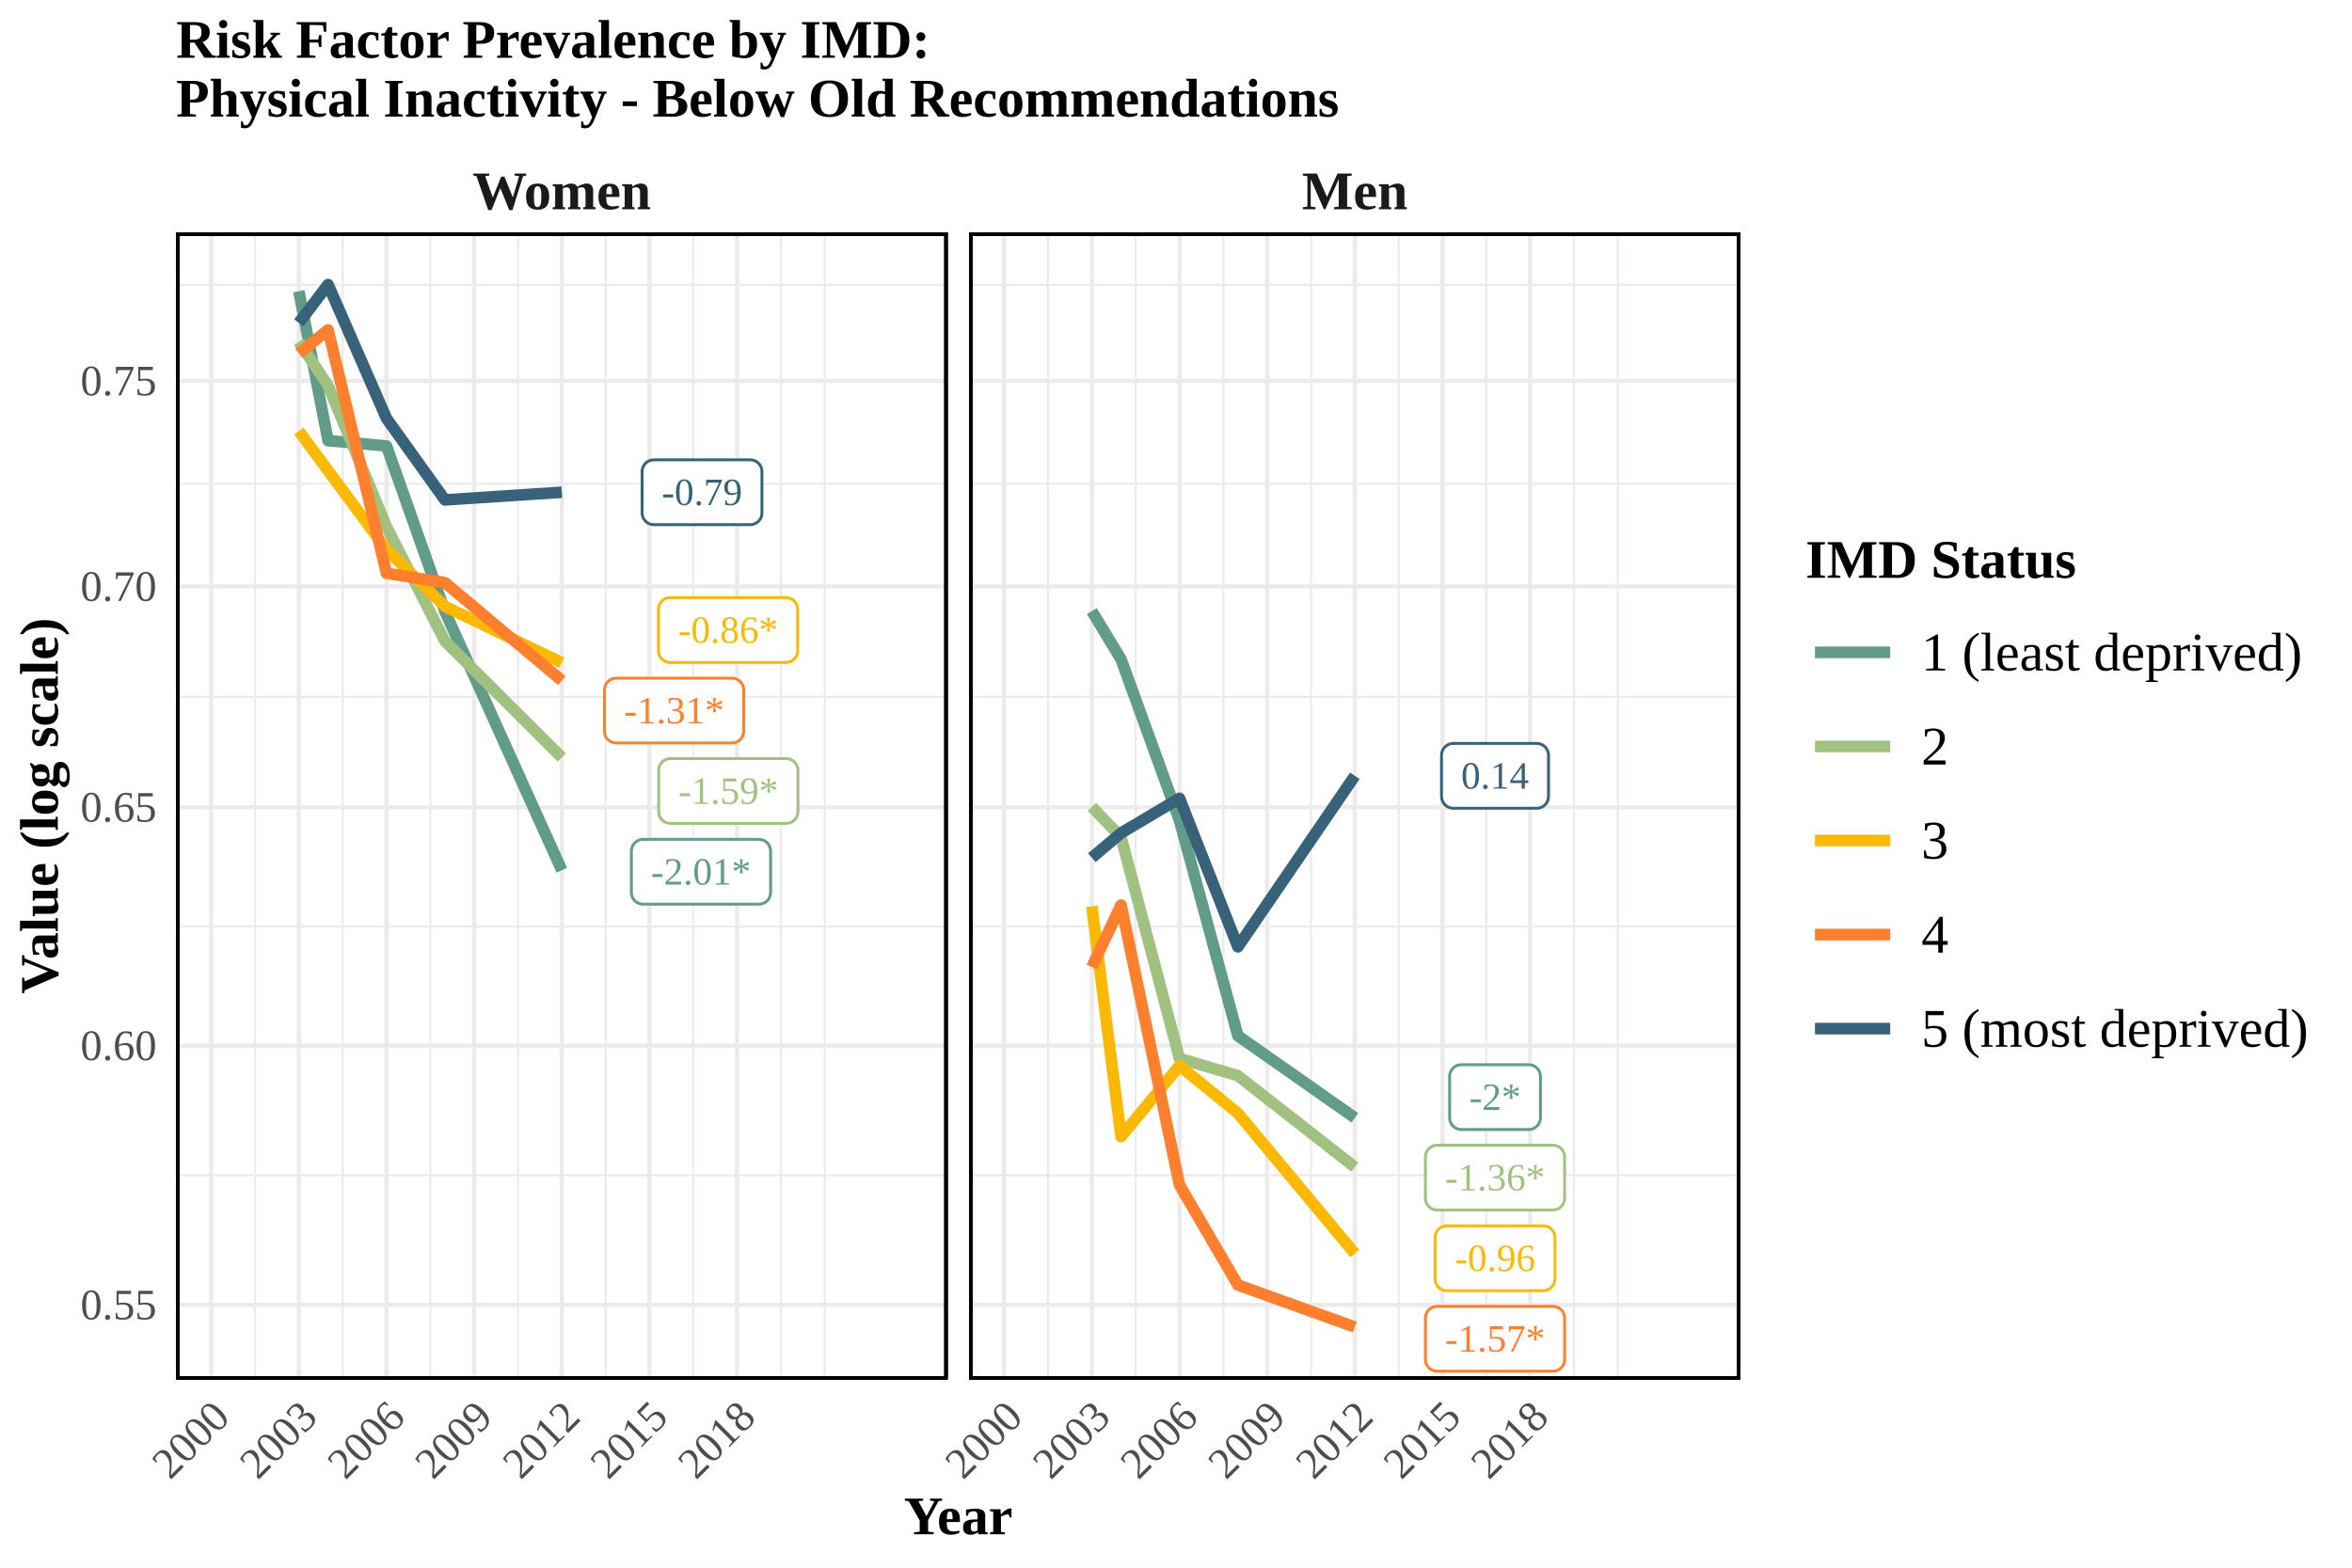
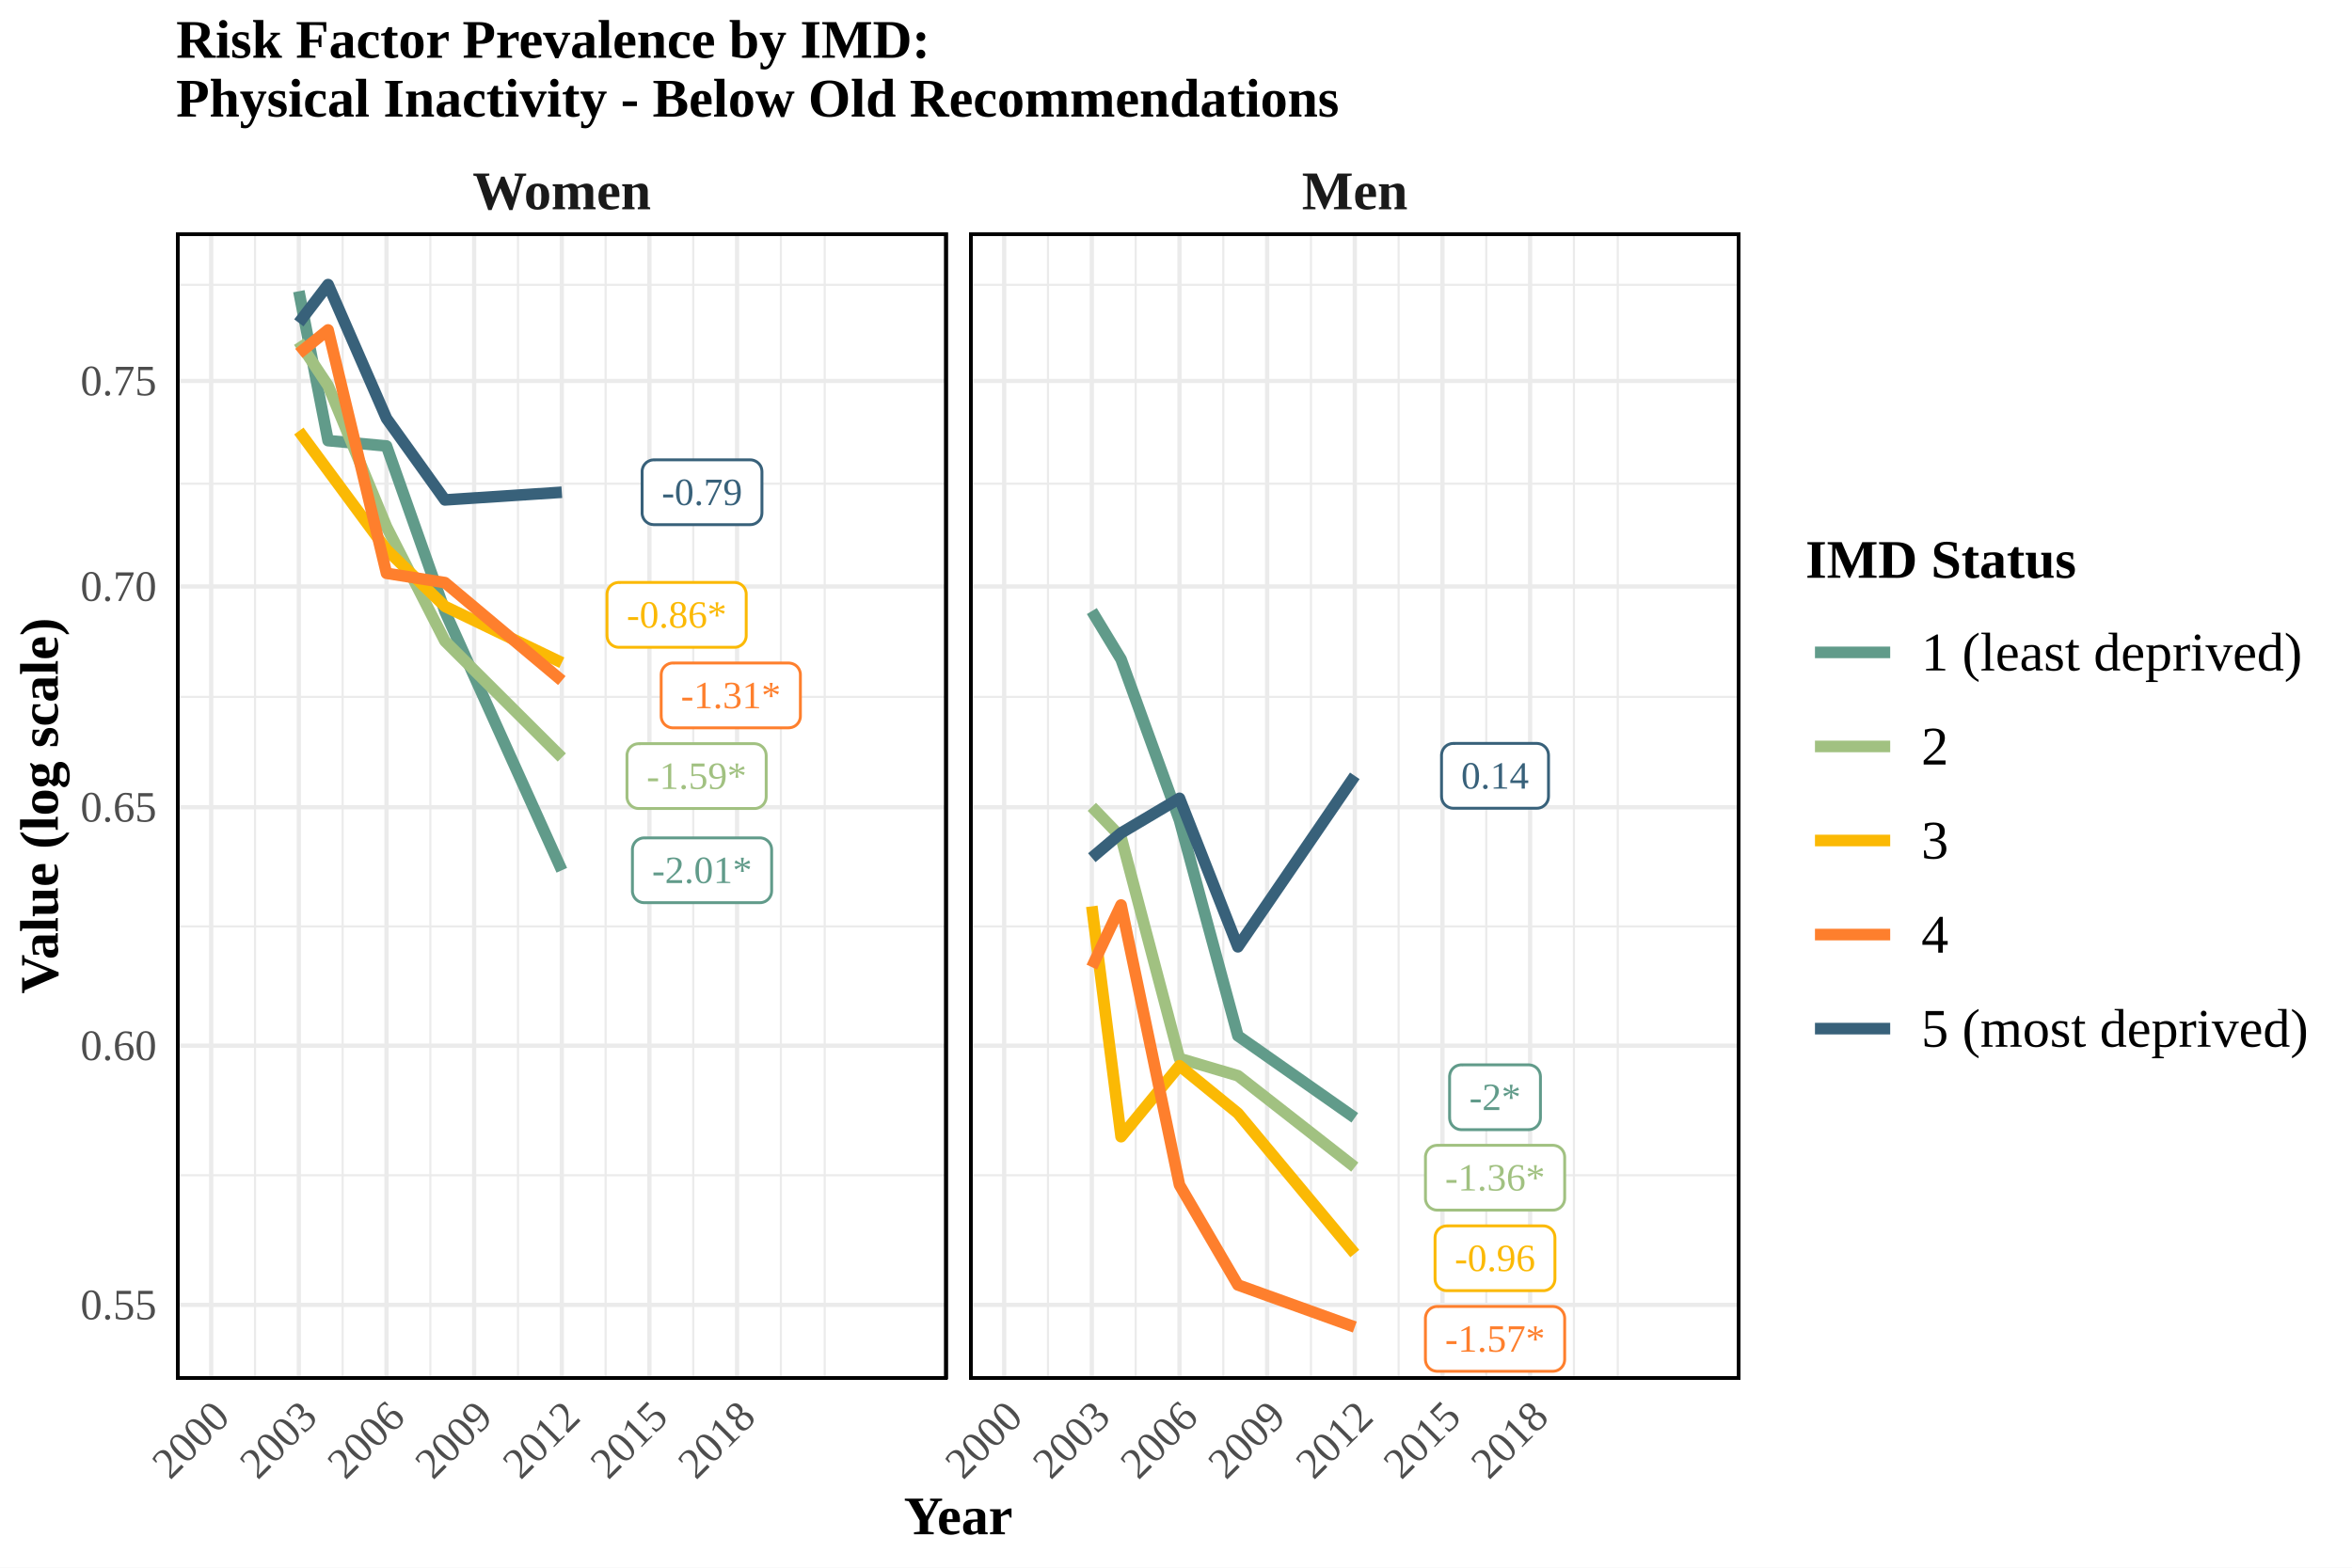
<svg xmlns="http://www.w3.org/2000/svg" class="svglite" width="432.00pt" height="288.00pt" viewBox="0 0 432.00 288.00">
  <defs>
    <style type="text/css">
    .svglite line, .svglite polyline, .svglite polygon, .svglite path, .svglite rect, .svglite circle {
      fill: none;
      stroke: #000000;
      stroke-linecap: round;
      stroke-linejoin: round;
      stroke-miterlimit: 10.00;
    }
    .svglite text {
      white-space: pre;
    }
  </style>
  </defs>
  <rect width="100%" height="100%" style="stroke: none; fill: #FFFFFF;" />
  <defs>
    <clipPath id="cpMC4wMHw0MzIuMDB8MC4wMHwyODguMDA=">
      <rect x="0.00" y="0.00" width="432.00" height="288.00" />
    </clipPath>
  </defs>
  <g clip-path="url(#cpMC4wMHw0MzIuMDB8MC4wMHwyODguMDA=)">
</g>
  <defs>
    <clipPath id="cpMzIuMzV8MTc0LjAyfDQyLjcwfDI1My4zNw==">
      <rect x="32.35" y="42.70" width="141.67" height="210.67" />
    </clipPath>
  </defs>
  <g clip-path="url(#cpMzIuMzV8MTc0LjAyfDQyLjcwfDI1My4zNw==)">
    <polyline points="32.35,215.91 174.02,215.91 " style="stroke-width: 0.39; stroke: #EBEBEB; stroke-linecap: butt;" />
    <polyline points="32.35,170.20 174.02,170.20 " style="stroke-width: 0.39; stroke: #EBEBEB; stroke-linecap: butt;" />
    <polyline points="32.35,128.02 174.02,128.02 " style="stroke-width: 0.39; stroke: #EBEBEB; stroke-linecap: butt;" />
    <polyline points="32.35,88.86 174.02,88.86 " style="stroke-width: 0.39; stroke: #EBEBEB; stroke-linecap: butt;" />
    <polyline points="32.35,52.32 174.02,52.32 " style="stroke-width: 0.39; stroke: #EBEBEB; stroke-linecap: butt;" />
    <polyline points="46.84,253.37 46.84,42.70 " style="stroke-width: 0.39; stroke: #EBEBEB; stroke-linecap: butt;" />
    <polyline points="62.94,253.37 62.94,42.70 " style="stroke-width: 0.39; stroke: #EBEBEB; stroke-linecap: butt;" />
    <polyline points="79.04,253.37 79.04,42.70 " style="stroke-width: 0.39; stroke: #EBEBEB; stroke-linecap: butt;" />
    <polyline points="95.14,253.37 95.14,42.70 " style="stroke-width: 0.39; stroke: #EBEBEB; stroke-linecap: butt;" />
    <polyline points="111.24,253.37 111.24,42.70 " style="stroke-width: 0.39; stroke: #EBEBEB; stroke-linecap: butt;" />
    <polyline points="127.33,253.37 127.33,42.70 " style="stroke-width: 0.39; stroke: #EBEBEB; stroke-linecap: butt;" />
    <polyline points="143.43,253.37 143.43,42.70 " style="stroke-width: 0.39; stroke: #EBEBEB; stroke-linecap: butt;" />
    <polyline points="151.48,253.37 151.48,42.70 " style="stroke-width: 0.39; stroke: #EBEBEB; stroke-linecap: butt;" />
    <polyline points="32.35,239.72 174.02,239.72 " style="stroke-width: 0.78; stroke: #EBEBEB; stroke-linecap: butt;" />
    <polyline points="32.35,192.10 174.02,192.10 " style="stroke-width: 0.78; stroke: #EBEBEB; stroke-linecap: butt;" />
    <polyline points="32.35,148.30 174.02,148.30 " style="stroke-width: 0.78; stroke: #EBEBEB; stroke-linecap: butt;" />
    <polyline points="32.35,107.74 174.02,107.74 " style="stroke-width: 0.78; stroke: #EBEBEB; stroke-linecap: butt;" />
    <polyline points="32.35,69.98 174.02,69.98 " style="stroke-width: 0.78; stroke: #EBEBEB; stroke-linecap: butt;" />
    <polyline points="38.79,253.37 38.79,42.70 " style="stroke-width: 0.78; stroke: #EBEBEB; stroke-linecap: butt;" />
    <polyline points="54.89,253.37 54.89,42.70 " style="stroke-width: 0.78; stroke: #EBEBEB; stroke-linecap: butt;" />
    <polyline points="70.99,253.37 70.99,42.70 " style="stroke-width: 0.78; stroke: #EBEBEB; stroke-linecap: butt;" />
    <polyline points="87.09,253.37 87.09,42.70 " style="stroke-width: 0.78; stroke: #EBEBEB; stroke-linecap: butt;" />
    <polyline points="103.19,253.37 103.19,42.70 " style="stroke-width: 0.78; stroke: #EBEBEB; stroke-linecap: butt;" />
    <polyline points="119.28,253.37 119.28,42.70 " style="stroke-width: 0.78; stroke: #EBEBEB; stroke-linecap: butt;" />
    <polyline points="135.38,253.37 135.38,42.70 " style="stroke-width: 0.78; stroke: #EBEBEB; stroke-linecap: butt;" />
    <polyline points="54.89,53.50 60.26,80.95 70.99,81.93 81.72,112.31 103.19,159.88 " style="stroke-width: 2.13; stroke: #619B8A; stroke-linecap: butt;" />
    <polyline points="54.89,62.77 60.26,70.85 70.99,96.77 81.72,117.77 103.19,139.16 " style="stroke-width: 2.13; stroke: #A1C181; stroke-linecap: butt;" />
    <polyline points="54.89,79.18 60.26,86.45 70.99,100.97 81.72,111.40 103.19,121.74 " style="stroke-width: 2.13; stroke: #FBB904; stroke-linecap: butt;" />
    <polyline points="54.89,64.92 60.26,60.61 70.99,105.32 81.72,107.03 103.19,125.03 " style="stroke-width: 2.13; stroke: #FE7F2D; stroke-linecap: butt;" />
    <polyline points="54.89,59.31 60.26,52.28 70.99,76.87 81.72,91.84 103.19,90.43 " style="stroke-width: 2.13; stroke: #38617A; stroke-linecap: butt;" />
-     <polygon points="118.13,166.11 139.38,166.11 139.29,166.11 139.64,166.09 139.98,166.03 140.31,165.90 140.61,165.73 140.88,165.51 141.11,165.25 141.29,164.95 141.43,164.63 141.51,164.30 141.54,163.95 141.54,163.95 141.54,156.36 141.54,156.36 141.51,156.02 141.43,155.68 141.29,155.36 141.11,155.06 140.88,154.80 140.61,154.58 140.31,154.41 139.98,154.29 139.64,154.22 139.38,154.20 118.13,154.20 118.39,154.22 118.04,154.20 117.69,154.25 117.36,154.34 117.05,154.49 116.76,154.69 116.51,154.93 116.30,155.21 116.14,155.51 116.03,155.84 115.97,156.19 115.97,156.36 115.97,163.95 115.97,163.78 115.97,164.12 116.03,164.47 116.14,164.80 116.30,165.10 116.51,165.38 116.76,165.62 117.05,165.82 117.36,165.97 117.69,166.07 118.04,166.11 " style="stroke-width: 0.53; stroke: #619B8A; fill: #FFFFFF;" />
-     <text x="128.75" y="162.51" text-anchor="middle" style="font-size: 7.11px;fill: #619B8A; font-family: &quot;Times New Roman&quot;;" textLength="18.37px" lengthAdjust="spacingAndGlyphs">-2.01*</text>
-     <polygon points="123.14,151.27 144.40,151.27 144.31,151.27 144.66,151.25 145.00,151.19 145.32,151.06 145.62,150.89 145.89,150.67 146.12,150.41 146.31,150.11 146.44,149.79 146.53,149.46 146.56,149.11 146.56,149.11 146.56,141.52 146.56,141.52 146.53,141.18 146.44,140.84 146.31,140.52 146.12,140.22 145.89,139.96 145.62,139.74 145.32,139.57 145.00,139.45 144.66,139.38 144.40,139.36 123.14,139.36 123.40,139.38 123.05,139.36 122.71,139.41 122.38,139.50 122.06,139.65 121.78,139.85 121.52,140.09 121.32,140.37 121.15,140.67 121.04,141.00 120.99,141.35 120.98,141.52 120.98,149.11 120.99,148.94 120.99,149.28 121.04,149.63 121.15,149.96 121.32,150.26 121.52,150.54 121.78,150.78 122.06,150.98 122.38,151.13 122.71,151.23 123.05,151.27 " style="stroke-width: 0.53; stroke: #A1C181; fill: #FFFFFF;" />
-     <text x="133.77" y="147.67" text-anchor="middle" style="font-size: 7.11px;fill: #A1C181; font-family: &quot;Times New Roman&quot;;" textLength="18.37px" lengthAdjust="spacingAndGlyphs">-1.59*</text>
-     <polygon points="123.10,121.70 144.35,121.70 144.27,121.70 144.61,121.68 144.95,121.62 145.28,121.49 145.58,121.32 145.85,121.10 146.08,120.84 146.27,120.54 146.40,120.22 146.49,119.89 146.51,119.54 146.51,119.54 146.51,111.95 146.51,111.95 146.49,111.61 146.40,111.27 146.27,110.95 146.08,110.65 145.85,110.39 145.58,110.17 145.28,110.00 144.95,109.88 144.61,109.81 144.35,109.79 123.10,109.79 123.36,109.81 123.01,109.79 122.67,109.84 122.33,109.93 122.02,110.08 121.73,110.28 121.48,110.52 121.27,110.80 121.11,111.11 121.00,111.43 120.95,111.78 120.94,111.95 120.94,119.54 120.95,119.37 120.95,119.71 121.00,120.06 121.11,120.39 121.27,120.70 121.48,120.97 121.73,121.21 122.02,121.41 122.33,121.56 122.67,121.66 123.01,121.70 " style="stroke-width: 0.53; stroke: #FBB904; fill: #FFFFFF;" />
-     <text x="133.73" y="118.10" text-anchor="middle" style="font-size: 7.11px;fill: #FBB904; font-family: &quot;Times New Roman&quot;;" textLength="18.37px" lengthAdjust="spacingAndGlyphs">-0.86*</text>
-     <polygon points="113.19,136.49 134.44,136.49 134.36,136.49 134.70,136.48 135.04,136.41 135.37,136.29 135.67,136.11 135.94,135.89 136.17,135.63 136.36,135.34 136.49,135.02 136.58,134.68 136.60,134.33 136.60,134.33 136.60,126.75 136.60,126.75 136.58,126.40 136.49,126.06 136.36,125.74 136.17,125.45 135.94,125.19 135.67,124.97 135.37,124.79 135.04,124.67 134.70,124.60 134.44,124.59 113.19,124.59 113.45,124.60 113.10,124.59 112.76,124.63 112.42,124.73 112.11,124.87 111.82,125.07 111.57,125.31 111.36,125.59 111.20,125.90 111.09,126.23 111.04,126.57 111.03,126.75 111.03,134.33 111.04,134.16 111.04,134.51 111.09,134.85 111.20,135.18 111.36,135.49 111.57,135.77 111.82,136.01 112.11,136.20 112.42,136.35 112.76,136.45 113.10,136.49 " style="stroke-width: 0.53; stroke: #FE7F2D; fill: #FFFFFF;" />
-     <text x="123.82" y="132.89" text-anchor="middle" style="font-size: 7.11px;fill: #FE7F2D; font-family: &quot;Times New Roman&quot;;" textLength="18.37px" lengthAdjust="spacingAndGlyphs">-1.31*</text>
-     <polygon points="120.10,96.39 137.79,96.39 137.71,96.38 138.05,96.37 138.39,96.30 138.72,96.18 139.02,96.00 139.29,95.78 139.52,95.52 139.71,95.23 139.84,94.91 139.92,94.57 139.95,94.23 139.95,94.23 139.95,86.64 139.95,86.64 139.92,86.29 139.84,85.95 139.71,85.63 139.52,85.34 139.29,85.08 139.02,84.86 138.72,84.69 138.39,84.56 138.05,84.49 137.79,84.48 120.10,84.48 120.36,84.49 120.01,84.48 119.66,84.52 119.33,84.62 119.02,84.77 118.73,84.96 118.48,85.20 118.27,85.48 118.11,85.79 118.00,86.12 117.94,86.46 117.94,86.64 117.94,94.23 117.94,94.05 117.94,94.40 118.00,94.74 118.11,95.07 118.27,95.38 118.48,95.66 118.73,95.90 119.02,96.10 119.33,96.25 119.66,96.34 120.01,96.38 " style="stroke-width: 0.53; stroke: #38617A; fill: #FFFFFF;" />
+     <polygon points="118.32,165.83 139.57,165.83 139.48,165.83 139.83,165.82 140.17,165.75 140.50,165.63 140.80,165.45 141.07,165.23 141.30,164.97 141.48,164.68 141.62,164.36 141.70,164.02 141.73,163.67 141.73,163.67 141.73,156.09 141.73,156.09 141.70,155.74 141.62,155.40 141.48,155.08 141.30,154.79 141.07,154.53 140.80,154.31 140.50,154.13 140.17,154.01 139.83,153.94 139.57,153.93 118.32,153.93 118.58,153.94 118.23,153.93 117.88,153.97 117.55,154.07 117.24,154.22 116.95,154.41 116.70,154.65 116.49,154.93 116.33,155.24 116.22,155.57 116.16,155.91 116.16,156.09 116.16,163.67 116.16,163.50 116.16,163.85 116.22,164.19 116.33,164.52 116.49,164.83 116.70,165.11 116.95,165.35 117.24,165.55 117.55,165.69 117.88,165.79 118.23,165.83 " style="stroke-width: 0.53; stroke: #619B8A; fill: #FFFFFF;" />
+     <text x="128.94" y="162.23" text-anchor="middle" style="font-size: 7.11px;fill: #619B8A; font-family: &quot;Times New Roman&quot;;" textLength="18.37px" lengthAdjust="spacingAndGlyphs">-2.01*</text>
+     <polygon points="117.32,148.53 138.57,148.53 138.48,148.53 138.83,148.52 139.17,148.45 139.50,148.32 139.80,148.15 140.07,147.93 140.30,147.67 140.48,147.38 140.62,147.06 140.70,146.72 140.73,146.37 140.73,146.37 140.73,138.78 140.73,138.78 140.70,138.44 140.62,138.10 140.48,137.78 140.30,137.49 140.07,137.23 139.80,137.01 139.50,136.83 139.17,136.71 138.83,136.64 138.57,136.62 117.32,136.62 117.58,136.64 117.23,136.63 116.88,136.67 116.55,136.76 116.24,136.91 115.95,137.11 115.70,137.35 115.49,137.63 115.33,137.94 115.22,138.27 115.16,138.61 115.16,138.78 115.16,146.37 115.16,146.20 115.16,146.55 115.22,146.89 115.33,147.22 115.49,147.53 115.70,147.80 115.95,148.05 116.24,148.24 116.55,148.39 116.88,148.49 117.23,148.53 " style="stroke-width: 0.53; stroke: #A1C181; fill: #FFFFFF;" />
+     <text x="127.94" y="144.93" text-anchor="middle" style="font-size: 7.11px;fill: #A1C181; font-family: &quot;Times New Roman&quot;;" textLength="18.37px" lengthAdjust="spacingAndGlyphs">-1.59*</text>
+     <polygon points="113.65,118.91 134.90,118.91 134.82,118.91 135.17,118.90 135.51,118.83 135.83,118.70 136.13,118.53 136.40,118.31 136.63,118.05 136.82,117.75 136.95,117.44 137.04,117.10 137.06,116.75 137.06,116.75 137.06,109.16 137.06,109.16 137.04,108.82 136.95,108.48 136.82,108.16 136.63,107.86 136.40,107.60 136.13,107.38 135.83,107.21 135.51,107.09 135.17,107.02 134.90,107.00 113.65,107.00 113.91,107.02 113.56,107.00 113.22,107.05 112.88,107.14 112.57,107.29 112.28,107.49 112.03,107.73 111.82,108.01 111.66,108.32 111.55,108.65 111.50,108.99 111.49,109.16 111.49,116.75 111.50,116.58 111.50,116.92 111.55,117.27 111.66,117.60 111.82,117.91 112.03,118.18 112.28,118.42 112.57,118.62 112.88,118.77 113.22,118.87 113.56,118.91 " style="stroke-width: 0.53; stroke: #FBB904; fill: #FFFFFF;" />
+     <text x="124.28" y="115.31" text-anchor="middle" style="font-size: 7.11px;fill: #FBB904; font-family: &quot;Times New Roman&quot;;" textLength="18.37px" lengthAdjust="spacingAndGlyphs">-0.86*</text>
+     <polygon points="123.60,133.71 144.85,133.71 144.77,133.71 145.11,133.69 145.46,133.62 145.78,133.50 146.08,133.33 146.35,133.11 146.58,132.85 146.77,132.55 146.90,132.23 146.99,131.90 147.01,131.55 147.01,131.55 147.01,123.96 147.01,123.96 146.99,123.61 146.90,123.28 146.77,122.96 146.58,122.66 146.35,122.40 146.08,122.18 145.78,122.01 145.46,121.89 145.11,121.82 144.85,121.80 123.60,121.80 123.86,121.82 123.51,121.80 123.17,121.84 122.83,121.94 122.52,122.09 122.23,122.29 121.98,122.53 121.77,122.81 121.61,123.11 121.50,123.44 121.45,123.79 121.44,123.96 121.44,131.55 121.45,131.38 121.45,131.72 121.50,132.07 121.61,132.40 121.77,132.70 121.98,132.98 122.23,133.22 122.52,133.42 122.83,133.57 123.17,133.67 123.51,133.71 " style="stroke-width: 0.53; stroke: #FE7F2D; fill: #FFFFFF;" />
+     <text x="134.23" y="130.11" text-anchor="middle" style="font-size: 7.11px;fill: #FE7F2D; font-family: &quot;Times New Roman&quot;;" textLength="18.37px" lengthAdjust="spacingAndGlyphs">-1.31*</text>
+     <polygon points="120.10,96.39 137.79,96.39 137.71,96.38 138.05,96.37 138.39,96.30 138.72,96.18 139.02,96.00 139.29,95.78 139.52,95.52 139.71,95.23 139.84,94.91 139.92,94.57 139.95,94.23 139.95,94.23 139.95,86.64 139.95,86.64 139.92,86.29 139.84,85.95 139.71,85.63 139.52,85.34 139.29,85.08 139.02,84.86 138.72,84.69 138.39,84.56 138.05,84.49 137.79,84.48 120.10,84.48 120.36,84.49 120.01,84.48 119.66,84.52 119.33,84.62 119.02,84.77 118.73,84.96 118.48,85.21 118.27,85.48 118.11,85.79 118.00,86.12 117.94,86.46 117.94,86.64 117.94,94.23 117.94,94.05 117.94,94.40 118.00,94.74 118.11,95.07 118.27,95.38 118.48,95.66 118.73,95.90 119.02,96.10 119.33,96.25 119.66,96.34 120.01,96.38 " style="stroke-width: 0.53; stroke: #38617A; fill: #FFFFFF;" />
    <text x="128.94" y="92.79" text-anchor="middle" style="font-size: 7.11px;fill: #38617A; font-family: &quot;Times New Roman&quot;;" textLength="14.82px" lengthAdjust="spacingAndGlyphs">-0.79</text>
    <rect x="32.35" y="42.70" width="141.67" height="210.67" style="stroke-width: 1.07; stroke-linecap: butt; stroke-linejoin: miter;" />
    <rect x="32.35" y="42.70" width="141.67" height="210.67" style="stroke-width: 1.07; stroke-linecap: butt; stroke-linejoin: miter;" />
    <rect x="32.35" y="42.70" width="141.67" height="210.67" style="stroke-width: 1.07; stroke-linecap: butt; stroke-linejoin: miter;" />
    <rect x="32.35" y="42.70" width="141.67" height="210.67" style="stroke-width: 1.07; stroke-linecap: butt; stroke-linejoin: miter;" />
    <rect x="32.35" y="42.70" width="141.67" height="210.67" style="stroke-width: 1.07; stroke-linecap: butt; stroke-linejoin: miter;" />
    <rect x="32.35" y="42.70" width="141.67" height="210.67" style="stroke-width: 1.07; stroke-linecap: butt; stroke-linejoin: miter;" />
    <rect x="32.35" y="42.70" width="141.67" height="210.67" style="stroke-width: 1.07; stroke-linecap: butt; stroke-linejoin: miter;" />
    <rect x="32.35" y="42.70" width="141.67" height="210.67" style="stroke-width: 1.07; stroke-linecap: butt; stroke-linejoin: miter;" />
    <rect x="32.35" y="42.70" width="141.67" height="210.67" style="stroke-width: 1.07; stroke-linecap: butt; stroke-linejoin: miter;" />
    <rect x="32.35" y="42.70" width="141.67" height="210.67" style="stroke-width: 1.07; stroke-linecap: butt; stroke-linejoin: miter;" />
    <rect x="32.35" y="42.70" width="141.67" height="210.67" style="stroke-width: 1.07; stroke-linecap: butt; stroke-linejoin: miter;" />
    <rect x="32.35" y="42.70" width="141.67" height="210.67" style="stroke-width: 1.07; stroke-linecap: butt; stroke-linejoin: miter;" />
    <rect x="32.35" y="42.70" width="141.67" height="210.67" style="stroke-width: 1.07; stroke-linecap: butt; stroke-linejoin: miter;" />
    <rect x="32.35" y="42.70" width="141.67" height="210.67" style="stroke-width: 1.07; stroke-linecap: butt; stroke-linejoin: miter;" />
    <rect x="32.35" y="42.70" width="141.67" height="210.67" style="stroke-width: 1.07; stroke-linecap: butt; stroke-linejoin: miter;" />
    <rect x="32.35" y="42.70" width="141.67" height="210.67" style="stroke-width: 1.07; stroke-linecap: butt; stroke-linejoin: miter;" />
    <rect x="32.35" y="42.70" width="141.67" height="210.67" style="stroke-width: 1.07; stroke-linecap: butt; stroke-linejoin: miter;" />
    <rect x="32.35" y="42.70" width="141.67" height="210.67" style="stroke-width: 1.07; stroke-linecap: butt; stroke-linejoin: miter;" />
    <rect x="32.35" y="42.70" width="141.67" height="210.67" style="stroke-width: 1.07; stroke-linecap: butt; stroke-linejoin: miter;" />
    <rect x="32.35" y="42.70" width="141.67" height="210.67" style="stroke-width: 1.07; stroke-linecap: butt; stroke-linejoin: miter;" />
    <rect x="32.35" y="42.70" width="141.67" height="210.67" style="stroke-width: 1.07; stroke-linecap: butt; stroke-linejoin: miter;" />
    <rect x="32.35" y="42.70" width="141.67" height="210.67" style="stroke-width: 1.07; stroke-linecap: butt; stroke-linejoin: miter;" />
    <rect x="32.35" y="42.70" width="141.67" height="210.67" style="stroke-width: 1.07; stroke-linecap: butt; stroke-linejoin: miter;" />
    <rect x="32.35" y="42.70" width="141.67" height="210.67" style="stroke-width: 1.07; stroke-linecap: butt; stroke-linejoin: miter;" />
    <rect x="32.35" y="42.70" width="141.67" height="210.67" style="stroke-width: 1.07; stroke-linecap: butt; stroke-linejoin: miter;" />
  </g>
  <g clip-path="url(#cpMC4wMHw0MzIuMDB8MC4wMHwyODguMDA=)">
</g>
  <defs>
    <clipPath id="cpMTc4LjAxfDMxOS42N3w0Mi43MHwyNTMuMzc=">
      <rect x="178.01" y="42.70" width="141.67" height="210.67" />
    </clipPath>
  </defs>
  <g clip-path="url(#cpMTc4LjAxfDMxOS42N3w0Mi43MHwyNTMuMzc=)">
    <polyline points="178.01,215.91 319.67,215.91 " style="stroke-width: 0.39; stroke: #EBEBEB; stroke-linecap: butt;" />
    <polyline points="178.01,170.20 319.67,170.20 " style="stroke-width: 0.39; stroke: #EBEBEB; stroke-linecap: butt;" />
    <polyline points="178.01,128.02 319.67,128.02 " style="stroke-width: 0.39; stroke: #EBEBEB; stroke-linecap: butt;" />
    <polyline points="178.01,88.86 319.67,88.86 " style="stroke-width: 0.39; stroke: #EBEBEB; stroke-linecap: butt;" />
    <polyline points="178.01,52.32 319.67,52.32 " style="stroke-width: 0.39; stroke: #EBEBEB; stroke-linecap: butt;" />
    <polyline points="192.49,253.37 192.49,42.70 " style="stroke-width: 0.39; stroke: #EBEBEB; stroke-linecap: butt;" />
    <polyline points="208.59,253.37 208.59,42.70 " style="stroke-width: 0.39; stroke: #EBEBEB; stroke-linecap: butt;" />
    <polyline points="224.69,253.37 224.69,42.70 " style="stroke-width: 0.39; stroke: #EBEBEB; stroke-linecap: butt;" />
    <polyline points="240.79,253.37 240.79,42.70 " style="stroke-width: 0.39; stroke: #EBEBEB; stroke-linecap: butt;" />
    <polyline points="256.89,253.37 256.89,42.70 " style="stroke-width: 0.39; stroke: #EBEBEB; stroke-linecap: butt;" />
    <polyline points="272.99,253.37 272.99,42.70 " style="stroke-width: 0.39; stroke: #EBEBEB; stroke-linecap: butt;" />
    <polyline points="289.09,253.37 289.09,42.70 " style="stroke-width: 0.39; stroke: #EBEBEB; stroke-linecap: butt;" />
    <polyline points="297.14,253.37 297.14,42.70 " style="stroke-width: 0.39; stroke: #EBEBEB; stroke-linecap: butt;" />
    <polyline points="178.01,239.72 319.67,239.72 " style="stroke-width: 0.78; stroke: #EBEBEB; stroke-linecap: butt;" />
    <polyline points="178.01,192.10 319.67,192.10 " style="stroke-width: 0.78; stroke: #EBEBEB; stroke-linecap: butt;" />
    <polyline points="178.01,148.30 319.67,148.30 " style="stroke-width: 0.78; stroke: #EBEBEB; stroke-linecap: butt;" />
    <polyline points="178.01,107.74 319.67,107.74 " style="stroke-width: 0.78; stroke: #EBEBEB; stroke-linecap: butt;" />
    <polyline points="178.01,69.98 319.67,69.98 " style="stroke-width: 0.78; stroke: #EBEBEB; stroke-linecap: butt;" />
    <polyline points="184.44,253.37 184.44,42.70 " style="stroke-width: 0.78; stroke: #EBEBEB; stroke-linecap: butt;" />
    <polyline points="200.54,253.37 200.54,42.70 " style="stroke-width: 0.78; stroke: #EBEBEB; stroke-linecap: butt;" />
    <polyline points="216.64,253.37 216.64,42.70 " style="stroke-width: 0.78; stroke: #EBEBEB; stroke-linecap: butt;" />
    <polyline points="232.74,253.37 232.74,42.70 " style="stroke-width: 0.78; stroke: #EBEBEB; stroke-linecap: butt;" />
    <polyline points="248.84,253.37 248.84,42.70 " style="stroke-width: 0.78; stroke: #EBEBEB; stroke-linecap: butt;" />
    <polyline points="264.94,253.37 264.94,42.70 " style="stroke-width: 0.78; stroke: #EBEBEB; stroke-linecap: butt;" />
    <polyline points="281.04,253.37 281.04,42.70 " style="stroke-width: 0.78; stroke: #EBEBEB; stroke-linecap: butt;" />
    <polyline points="200.54,112.26 205.91,121.12 216.64,150.70 227.37,190.29 248.84,205.35 " style="stroke-width: 2.13; stroke: #619B8A; stroke-linecap: butt;" />
    <polyline points="200.54,148.22 205.91,153.79 216.64,194.45 227.37,197.62 248.84,214.41 " style="stroke-width: 2.13; stroke: #A1C181; stroke-linecap: butt;" />
    <polyline points="200.54,166.50 205.91,208.82 216.64,195.78 227.37,204.52 248.84,230.29 " style="stroke-width: 2.13; stroke: #FBB904; stroke-linecap: butt;" />
    <polyline points="200.54,177.67 205.91,166.26 216.64,217.69 227.37,236.06 248.84,243.79 " style="stroke-width: 2.13; stroke: #FE7F2D; stroke-linecap: butt;" />
    <polyline points="200.54,157.57 205.91,153.03 216.64,146.66 227.37,173.94 248.84,142.53 " style="stroke-width: 2.13; stroke: #38617A; stroke-linecap: butt;" />
-     <polygon points="268.42,207.51 280.78,207.51 280.69,207.50 281.04,207.49 281.38,207.42 281.70,207.30 282.01,207.12 282.28,206.90 282.51,206.64 282.69,206.35 282.83,206.03 282.91,205.69 282.94,205.35 282.94,205.35 282.94,197.76 282.94,197.76 282.91,197.41 282.83,197.07 282.69,196.75 282.51,196.46 282.28,196.20 282.01,195.98 281.70,195.81 281.38,195.68 281.04,195.61 280.78,195.60 268.42,195.60 268.68,195.61 268.33,195.60 267.98,195.64 267.65,195.74 267.34,195.89 267.05,196.08 266.80,196.32 266.59,196.60 266.43,196.91 266.32,197.24 266.26,197.58 266.26,197.76 266.26,205.35 266.26,205.17 266.26,205.52 266.32,205.86 266.43,206.19 266.59,206.50 266.80,206.78 267.05,207.02 267.34,207.22 267.65,207.37 267.98,207.46 268.33,207.50 " style="stroke-width: 0.53; stroke: #619B8A; fill: #FFFFFF;" />
-     <text x="274.60" y="203.91" text-anchor="middle" style="font-size: 7.11px;fill: #619B8A; font-family: &quot;Times New Roman&quot;;" textLength="9.48px" lengthAdjust="spacingAndGlyphs">-2*</text>
-     <polygon points="263.97,222.29 285.22,222.29 285.14,222.29 285.48,222.27 285.82,222.20 286.15,222.08 286.45,221.91 286.72,221.69 286.95,221.43 287.14,221.13 287.27,220.81 287.36,220.48 287.38,220.13 287.38,220.13 287.38,212.54 287.38,212.54 287.36,212.19 287.27,211.86 287.14,211.54 286.95,211.24 286.72,210.98 286.45,210.76 286.15,210.59 285.82,210.47 285.48,210.40 285.22,210.38 263.97,210.38 264.23,210.40 263.88,210.38 263.54,210.42 263.20,210.52 262.89,210.67 262.60,210.87 262.35,211.11 262.14,211.39 261.98,211.69 261.87,212.02 261.82,212.37 261.81,212.54 261.81,220.13 261.82,219.96 261.82,220.30 261.87,220.65 261.98,220.98 262.14,221.28 262.35,221.56 262.60,221.80 262.89,222.00 263.20,222.15 263.54,222.25 263.88,222.29 " style="stroke-width: 0.53; stroke: #A1C181; fill: #FFFFFF;" />
-     <text x="274.60" y="218.69" text-anchor="middle" style="font-size: 7.11px;fill: #A1C181; font-family: &quot;Times New Roman&quot;;" textLength="18.37px" lengthAdjust="spacingAndGlyphs">-1.36*</text>
-     <polygon points="265.75,237.11 283.45,237.11 283.36,237.11 283.71,237.09 284.05,237.02 284.37,236.90 284.67,236.73 284.94,236.51 285.17,236.25 285.36,235.95 285.50,235.63 285.58,235.30 285.61,234.95 285.61,234.95 285.61,227.36 285.61,227.36 285.58,227.01 285.50,226.68 285.36,226.36 285.17,226.06 284.94,225.80 284.67,225.58 284.37,225.41 284.05,225.29 283.71,225.22 283.45,225.20 265.75,225.20 266.01,225.22 265.66,225.20 265.32,225.24 264.98,225.34 264.67,225.49 264.38,225.69 264.13,225.93 263.92,226.21 263.76,226.51 263.65,226.84 263.60,227.19 263.59,227.36 263.59,234.95 263.60,234.78 263.60,235.12 263.65,235.47 263.76,235.80 263.92,236.10 264.13,236.38 264.38,236.62 264.67,236.82 264.98,236.97 265.32,237.07 265.66,237.11 " style="stroke-width: 0.53; stroke: #FBB904; fill: #FFFFFF;" />
-     <text x="274.60" y="233.51" text-anchor="middle" style="font-size: 7.11px;fill: #FBB904; font-family: &quot;Times New Roman&quot;;" textLength="14.82px" lengthAdjust="spacingAndGlyphs">-0.96</text>
-     <polygon points="263.97,251.90 285.22,251.90 285.14,251.90 285.48,251.89 285.82,251.82 286.15,251.69 286.45,251.52 286.72,251.30 286.95,251.04 287.14,250.75 287.27,250.43 287.36,250.09 287.38,249.74 287.38,249.74 287.38,242.15 287.38,242.15 287.36,241.81 287.27,241.47 287.14,241.15 286.95,240.86 286.72,240.60 286.45,240.38 286.15,240.20 285.82,240.08 285.48,240.01 285.22,239.99 263.97,239.99 264.23,240.01 263.88,240.00 263.54,240.04 263.20,240.13 262.89,240.28 262.60,240.48 262.35,240.72 262.14,241.00 261.98,241.31 261.87,241.64 261.82,241.98 261.81,242.15 261.81,249.74 261.82,249.57 261.82,249.92 261.87,250.26 261.98,250.59 262.14,250.90 262.35,251.17 262.60,251.42 262.89,251.61 263.20,251.76 263.54,251.86 263.88,251.90 " style="stroke-width: 0.53; stroke: #FE7F2D; fill: #FFFFFF;" />
-     <text x="274.60" y="248.30" text-anchor="middle" style="font-size: 7.11px;fill: #FE7F2D; font-family: &quot;Times New Roman&quot;;" textLength="18.37px" lengthAdjust="spacingAndGlyphs">-1.57*</text>
+     <polygon points="268.41,207.53 280.78,207.53 280.69,207.53 281.04,207.51 281.38,207.45 281.70,207.32 282.00,207.15 282.27,206.93 282.50,206.67 282.69,206.37 282.83,206.05 282.91,205.72 282.94,205.37 282.94,205.37 282.94,197.78 282.94,197.78 282.91,197.44 282.83,197.10 282.69,196.78 282.50,196.48 282.27,196.22 282.00,196.00 281.70,195.83 281.38,195.71 281.04,195.64 280.78,195.62 268.41,195.62 268.67,195.64 268.33,195.62 267.98,195.67 267.65,195.76 267.33,195.91 267.05,196.11 266.80,196.35 266.59,196.63 266.43,196.94 266.32,197.26 266.26,197.61 266.25,197.78 266.25,205.37 266.26,205.20 266.26,205.54 266.32,205.89 266.43,206.22 266.59,206.53 266.80,206.80 267.05,207.04 267.33,207.24 267.65,207.39 267.98,207.49 268.33,207.53 " style="stroke-width: 0.53; stroke: #619B8A; fill: #FFFFFF;" />
+     <text x="274.60" y="203.93" text-anchor="middle" style="font-size: 7.11px;fill: #619B8A; font-family: &quot;Times New Roman&quot;;" textLength="9.48px" lengthAdjust="spacingAndGlyphs">-2*</text>
+     <polygon points="263.98,222.31 285.23,222.31 285.14,222.31 285.49,222.30 285.83,222.23 286.16,222.10 286.46,221.93 286.73,221.71 286.96,221.45 287.14,221.16 287.28,220.84 287.36,220.50 287.39,220.15 287.39,220.15 287.39,212.56 287.39,212.56 287.36,212.22 287.28,211.88 287.14,211.56 286.96,211.27 286.73,211.01 286.46,210.79 286.16,210.61 285.83,210.49 285.49,210.42 285.23,210.40 263.98,210.40 264.24,210.42 263.89,210.41 263.54,210.45 263.21,210.54 262.90,210.69 262.61,210.89 262.36,211.13 262.15,211.41 261.99,211.72 261.88,212.05 261.82,212.39 261.82,212.56 261.82,220.15 261.82,219.98 261.82,220.33 261.88,220.67 261.99,221.00 262.15,221.31 262.36,221.59 262.61,221.83 262.90,222.02 263.21,222.17 263.54,222.27 263.89,222.31 " style="stroke-width: 0.53; stroke: #A1C181; fill: #FFFFFF;" />
+     <text x="274.60" y="218.71" text-anchor="middle" style="font-size: 7.11px;fill: #A1C181; font-family: &quot;Times New Roman&quot;;" textLength="18.37px" lengthAdjust="spacingAndGlyphs">-1.36*</text>
+     <polygon points="265.74,237.11 283.44,237.11 283.35,237.11 283.70,237.10 284.04,237.03 284.36,236.91 284.67,236.73 284.94,236.51 285.17,236.25 285.35,235.96 285.49,235.64 285.57,235.30 285.60,234.95 285.60,234.95 285.60,227.37 285.60,227.37 285.57,227.02 285.49,226.68 285.35,226.36 285.17,226.07 284.94,225.81 284.67,225.59 284.36,225.41 284.04,225.29 283.70,225.22 283.44,225.21 265.74,225.21 266.00,225.22 265.65,225.21 265.31,225.25 264.98,225.35 264.66,225.49 264.38,225.69 264.12,225.93 263.92,226.21 263.75,226.52 263.64,226.85 263.59,227.19 263.58,227.37 263.58,234.95 263.59,234.78 263.59,235.13 263.64,235.47 263.75,235.80 263.92,236.11 264.12,236.39 264.38,236.63 264.66,236.82 264.98,236.97 265.31,237.07 265.65,237.11 " style="stroke-width: 0.53; stroke: #FBB904; fill: #FFFFFF;" />
+     <text x="274.59" y="233.51" text-anchor="middle" style="font-size: 7.11px;fill: #FBB904; font-family: &quot;Times New Roman&quot;;" textLength="14.82px" lengthAdjust="spacingAndGlyphs">-0.96</text>
+     <polygon points="263.97,251.92 285.23,251.92 285.14,251.92 285.49,251.90 285.83,251.83 286.15,251.71 286.45,251.54 286.72,251.32 286.95,251.06 287.14,250.76 287.28,250.44 287.36,250.10 287.39,249.76 287.39,249.76 287.39,242.17 287.39,242.17 287.36,241.82 287.28,241.49 287.14,241.17 286.95,240.87 286.72,240.61 286.45,240.39 286.15,240.22 285.83,240.09 285.49,240.03 285.23,240.01 263.97,240.01 264.23,240.03 263.89,240.01 263.54,240.05 263.21,240.15 262.89,240.30 262.61,240.50 262.36,240.74 262.15,241.02 261.99,241.32 261.88,241.65 261.82,242.00 261.81,242.17 261.81,249.76 261.82,249.58 261.82,249.93 261.88,250.28 261.99,250.61 262.15,250.91 262.36,251.19 262.61,251.43 262.89,251.63 263.21,251.78 263.54,251.87 263.89,251.92 " style="stroke-width: 0.53; stroke: #FE7F2D; fill: #FFFFFF;" />
+     <text x="274.60" y="248.32" text-anchor="middle" style="font-size: 7.11px;fill: #FE7F2D; font-family: &quot;Times New Roman&quot;;" textLength="18.37px" lengthAdjust="spacingAndGlyphs">-1.57*</text>
    <polygon points="266.93,148.48 282.26,148.48 282.17,148.48 282.52,148.47 282.86,148.40 283.19,148.28 283.49,148.10 283.76,147.88 283.99,147.62 284.17,147.33 284.31,147.01 284.39,146.67 284.42,146.32 284.42,146.32 284.42,138.73 284.42,138.73 284.39,138.39 284.31,138.05 284.17,137.73 283.99,137.44 283.76,137.18 283.49,136.96 283.19,136.78 282.86,136.66 282.52,136.59 282.26,136.57 266.93,136.57 267.19,136.59 266.85,136.58 266.50,136.62 266.17,136.72 265.85,136.86 265.57,137.06 265.32,137.30 265.11,137.58 264.95,137.89 264.84,138.22 264.78,138.56 264.77,138.73 264.77,146.32 264.78,146.15 264.78,146.50 264.84,146.84 264.95,147.17 265.11,147.48 265.32,147.76 265.57,148.00 265.85,148.19 266.17,148.34 266.50,148.44 266.85,148.48 " style="stroke-width: 0.53; stroke: #38617A; fill: #FFFFFF;" />
    <text x="274.60" y="144.88" text-anchor="middle" style="font-size: 7.11px;fill: #38617A; font-family: &quot;Times New Roman&quot;;" textLength="12.45px" lengthAdjust="spacingAndGlyphs">0.14</text>
    <rect x="178.01" y="42.70" width="141.67" height="210.67" style="stroke-width: 1.07; stroke-linecap: butt; stroke-linejoin: miter;" />
    <rect x="178.01" y="42.70" width="141.67" height="210.67" style="stroke-width: 1.07; stroke-linecap: butt; stroke-linejoin: miter;" />
    <rect x="178.01" y="42.70" width="141.67" height="210.67" style="stroke-width: 1.07; stroke-linecap: butt; stroke-linejoin: miter;" />
    <rect x="178.01" y="42.70" width="141.67" height="210.67" style="stroke-width: 1.07; stroke-linecap: butt; stroke-linejoin: miter;" />
    <rect x="178.01" y="42.70" width="141.67" height="210.67" style="stroke-width: 1.07; stroke-linecap: butt; stroke-linejoin: miter;" />
    <rect x="178.01" y="42.70" width="141.67" height="210.67" style="stroke-width: 1.07; stroke-linecap: butt; stroke-linejoin: miter;" />
    <rect x="178.01" y="42.70" width="141.67" height="210.67" style="stroke-width: 1.07; stroke-linecap: butt; stroke-linejoin: miter;" />
    <rect x="178.01" y="42.70" width="141.67" height="210.67" style="stroke-width: 1.07; stroke-linecap: butt; stroke-linejoin: miter;" />
    <rect x="178.01" y="42.70" width="141.67" height="210.67" style="stroke-width: 1.07; stroke-linecap: butt; stroke-linejoin: miter;" />
    <rect x="178.01" y="42.70" width="141.67" height="210.67" style="stroke-width: 1.07; stroke-linecap: butt; stroke-linejoin: miter;" />
    <rect x="178.01" y="42.70" width="141.67" height="210.67" style="stroke-width: 1.07; stroke-linecap: butt; stroke-linejoin: miter;" />
    <rect x="178.01" y="42.70" width="141.67" height="210.67" style="stroke-width: 1.07; stroke-linecap: butt; stroke-linejoin: miter;" />
    <rect x="178.01" y="42.70" width="141.67" height="210.67" style="stroke-width: 1.07; stroke-linecap: butt; stroke-linejoin: miter;" />
    <rect x="178.01" y="42.70" width="141.67" height="210.67" style="stroke-width: 1.07; stroke-linecap: butt; stroke-linejoin: miter;" />
    <rect x="178.01" y="42.70" width="141.67" height="210.67" style="stroke-width: 1.07; stroke-linecap: butt; stroke-linejoin: miter;" />
    <rect x="178.01" y="42.70" width="141.67" height="210.67" style="stroke-width: 1.07; stroke-linecap: butt; stroke-linejoin: miter;" />
    <rect x="178.01" y="42.70" width="141.67" height="210.67" style="stroke-width: 1.07; stroke-linecap: butt; stroke-linejoin: miter;" />
    <rect x="178.01" y="42.70" width="141.67" height="210.67" style="stroke-width: 1.07; stroke-linecap: butt; stroke-linejoin: miter;" />
    <rect x="178.01" y="42.70" width="141.67" height="210.67" style="stroke-width: 1.07; stroke-linecap: butt; stroke-linejoin: miter;" />
    <rect x="178.01" y="42.70" width="141.67" height="210.67" style="stroke-width: 1.07; stroke-linecap: butt; stroke-linejoin: miter;" />
    <rect x="178.01" y="42.70" width="141.67" height="210.67" style="stroke-width: 1.07; stroke-linecap: butt; stroke-linejoin: miter;" />
    <rect x="178.01" y="42.70" width="141.67" height="210.67" style="stroke-width: 1.07; stroke-linecap: butt; stroke-linejoin: miter;" />
    <rect x="178.01" y="42.70" width="141.67" height="210.67" style="stroke-width: 1.07; stroke-linecap: butt; stroke-linejoin: miter;" />
    <rect x="178.01" y="42.70" width="141.67" height="210.67" style="stroke-width: 1.07; stroke-linecap: butt; stroke-linejoin: miter;" />
    <rect x="178.01" y="42.70" width="141.67" height="210.67" style="stroke-width: 1.07; stroke-linecap: butt; stroke-linejoin: miter;" />
  </g>
  <g clip-path="url(#cpMC4wMHw0MzIuMDB8MC4wMHwyODguMDA=)">
</g>
  <defs>
    <clipPath id="cpMzIuMzV8MTc0LjAyfDI3LjU1fDQyLjcw">
      <rect x="32.35" y="27.55" width="141.67" height="15.15" />
    </clipPath>
  </defs>
  <g clip-path="url(#cpMzIuMzV8MTc0LjAyfDI3LjU1fDQyLjcw)">
    <text x="103.19" y="38.44" text-anchor="middle" style="font-size: 10.00px; font-weight: bold;fill: #1A1A1A; font-family: &quot;Times New Roman&quot;;" textLength="32.79px" lengthAdjust="spacingAndGlyphs">Women</text>
  </g>
  <g clip-path="url(#cpMC4wMHw0MzIuMDB8MC4wMHwyODguMDA=)">
</g>
  <defs>
    <clipPath id="cpMTc4LjAxfDMxOS42N3wyNy41NXw0Mi43MA==">
      <rect x="178.01" y="27.55" width="141.67" height="15.15" />
    </clipPath>
  </defs>
  <g clip-path="url(#cpMTc4LjAxfDMxOS42N3wyNy41NXw0Mi43MA==)">
    <text x="248.84" y="38.44" text-anchor="middle" style="font-size: 10.00px; font-weight: bold;fill: #1A1A1A; font-family: &quot;Times New Roman&quot;;" textLength="19.45px" lengthAdjust="spacingAndGlyphs">Men</text>
  </g>
  <g clip-path="url(#cpMC4wMHw0MzIuMDB8MC4wMHwyODguMDA=)">
    <text transform="translate(42.54,260.70) rotate(-45)" text-anchor="end" style="font-size: 8.00px;fill: #4D4D4D; font-family: &quot;Times New Roman&quot;;" textLength="16.01px" lengthAdjust="spacingAndGlyphs">2000</text>
    <text transform="translate(58.64,260.70) rotate(-45)" text-anchor="end" style="font-size: 8.00px;fill: #4D4D4D; font-family: &quot;Times New Roman&quot;;" textLength="16.01px" lengthAdjust="spacingAndGlyphs">2003</text>
    <text transform="translate(74.74,260.70) rotate(-45)" text-anchor="end" style="font-size: 8.00px;fill: #4D4D4D; font-family: &quot;Times New Roman&quot;;" textLength="16.01px" lengthAdjust="spacingAndGlyphs">2006</text>
    <text transform="translate(90.83,260.70) rotate(-45)" text-anchor="end" style="font-size: 8.00px;fill: #4D4D4D; font-family: &quot;Times New Roman&quot;;" textLength="16.01px" lengthAdjust="spacingAndGlyphs">2009</text>
    <text transform="translate(106.93,260.70) rotate(-45)" text-anchor="end" style="font-size: 8.00px;fill: #4D4D4D; font-family: &quot;Times New Roman&quot;;" textLength="16.01px" lengthAdjust="spacingAndGlyphs">2012</text>
    <text transform="translate(123.03,260.70) rotate(-45)" text-anchor="end" style="font-size: 8.00px;fill: #4D4D4D; font-family: &quot;Times New Roman&quot;;" textLength="16.01px" lengthAdjust="spacingAndGlyphs">2015</text>
    <text transform="translate(139.13,260.70) rotate(-45)" text-anchor="end" style="font-size: 8.00px;fill: #4D4D4D; font-family: &quot;Times New Roman&quot;;" textLength="16.01px" lengthAdjust="spacingAndGlyphs">2018</text>
    <text transform="translate(188.19,260.70) rotate(-45)" text-anchor="end" style="font-size: 8.00px;fill: #4D4D4D; font-family: &quot;Times New Roman&quot;;" textLength="16.01px" lengthAdjust="spacingAndGlyphs">2000</text>
    <text transform="translate(204.29,260.70) rotate(-45)" text-anchor="end" style="font-size: 8.00px;fill: #4D4D4D; font-family: &quot;Times New Roman&quot;;" textLength="16.01px" lengthAdjust="spacingAndGlyphs">2003</text>
    <text transform="translate(220.39,260.70) rotate(-45)" text-anchor="end" style="font-size: 8.00px;fill: #4D4D4D; font-family: &quot;Times New Roman&quot;;" textLength="16.01px" lengthAdjust="spacingAndGlyphs">2006</text>
    <text transform="translate(236.49,260.70) rotate(-45)" text-anchor="end" style="font-size: 8.00px;fill: #4D4D4D; font-family: &quot;Times New Roman&quot;;" textLength="16.01px" lengthAdjust="spacingAndGlyphs">2009</text>
    <text transform="translate(252.59,260.70) rotate(-45)" text-anchor="end" style="font-size: 8.00px;fill: #4D4D4D; font-family: &quot;Times New Roman&quot;;" textLength="16.01px" lengthAdjust="spacingAndGlyphs">2012</text>
    <text transform="translate(268.69,260.70) rotate(-45)" text-anchor="end" style="font-size: 8.00px;fill: #4D4D4D; font-family: &quot;Times New Roman&quot;;" textLength="16.01px" lengthAdjust="spacingAndGlyphs">2015</text>
    <text transform="translate(284.78,260.70) rotate(-45)" text-anchor="end" style="font-size: 8.00px;fill: #4D4D4D; font-family: &quot;Times New Roman&quot;;" textLength="16.01px" lengthAdjust="spacingAndGlyphs">2018</text>
    <text x="28.77" y="242.37" text-anchor="end" style="font-size: 8.00px;fill: #4D4D4D; font-family: &quot;Times New Roman&quot;;" textLength="14.01px" lengthAdjust="spacingAndGlyphs">0.55</text>
    <text x="28.77" y="194.75" text-anchor="end" style="font-size: 8.00px;fill: #4D4D4D; font-family: &quot;Times New Roman&quot;;" textLength="14.01px" lengthAdjust="spacingAndGlyphs">0.60</text>
    <text x="28.77" y="150.94" text-anchor="end" style="font-size: 8.00px;fill: #4D4D4D; font-family: &quot;Times New Roman&quot;;" textLength="14.01px" lengthAdjust="spacingAndGlyphs">0.65</text>
    <text x="28.77" y="110.39" text-anchor="end" style="font-size: 8.00px;fill: #4D4D4D; font-family: &quot;Times New Roman&quot;;" textLength="14.01px" lengthAdjust="spacingAndGlyphs">0.70</text>
    <text x="28.77" y="72.63" text-anchor="end" style="font-size: 8.00px;fill: #4D4D4D; font-family: &quot;Times New Roman&quot;;" textLength="14.01px" lengthAdjust="spacingAndGlyphs">0.75</text>
    <text x="176.01" y="281.86" text-anchor="middle" style="font-size: 10.00px; font-weight: bold; font-family: &quot;Times New Roman&quot;;" textLength="20.00px" lengthAdjust="spacingAndGlyphs">Year</text>
    <text transform="translate(10.61,148.03) rotate(-90)" text-anchor="middle" style="font-size: 10.00px; font-weight: bold; font-family: &quot;Times New Roman&quot;;" textLength="69.11px" lengthAdjust="spacingAndGlyphs">Value (log scale)</text>
    <text x="331.63" y="106.15" style="font-size: 10.00px; font-weight: bold; font-family: &quot;Times New Roman&quot;;" textLength="49.75px" lengthAdjust="spacingAndGlyphs">IMD Status</text>
    <line x1="333.36" y1="119.85" x2="347.18" y2="119.85" style="stroke-width: 2.13; stroke: #619B8A; stroke-linecap: butt;" />
    <line x1="333.36" y1="137.13" x2="347.18" y2="137.13" style="stroke-width: 2.13; stroke: #A1C181; stroke-linecap: butt;" />
    <line x1="333.36" y1="154.41" x2="347.18" y2="154.41" style="stroke-width: 2.13; stroke: #FBB904; stroke-linecap: butt;" />
    <line x1="333.36" y1="171.69" x2="347.18" y2="171.69" style="stroke-width: 2.13; stroke: #FE7F2D; stroke-linecap: butt;" />
    <line x1="333.36" y1="188.97" x2="347.18" y2="188.97" style="stroke-width: 2.13; stroke: #38617A; stroke-linecap: butt;" />
    <text x="352.89" y="123.17" style="font-size: 10.00px; font-family: &quot;Times New Roman&quot;;" textLength="70.02px" lengthAdjust="spacingAndGlyphs">1 (least deprived)</text>
    <text x="352.89" y="140.45" style="font-size: 10.00px; font-family: &quot;Times New Roman&quot;;" textLength="5.00px" lengthAdjust="spacingAndGlyphs">2</text>
    <text x="352.89" y="157.73" style="font-size: 10.00px; font-family: &quot;Times New Roman&quot;;" textLength="5.00px" lengthAdjust="spacingAndGlyphs">3</text>
    <text x="352.89" y="175.01" style="font-size: 10.00px; font-family: &quot;Times New Roman&quot;;" textLength="5.00px" lengthAdjust="spacingAndGlyphs">4</text>
    <text x="352.89" y="192.29" style="font-size: 10.00px; font-family: &quot;Times New Roman&quot;;" textLength="71.14px" lengthAdjust="spacingAndGlyphs">5 (most deprived)</text>
    <text x="32.35" y="10.61" style="font-size: 10.00px; font-weight: bold; font-family: &quot;Times New Roman&quot;;" textLength="138.56px" lengthAdjust="spacingAndGlyphs">Risk Factor Prevalence by IMD:</text>
    <text x="32.35" y="21.41" style="font-size: 10.00px; font-weight: bold; font-family: &quot;Times New Roman&quot;;" textLength="213.70px" lengthAdjust="spacingAndGlyphs">Physical Inactivity - Below Old Recommendations</text>
  </g>
</svg>
